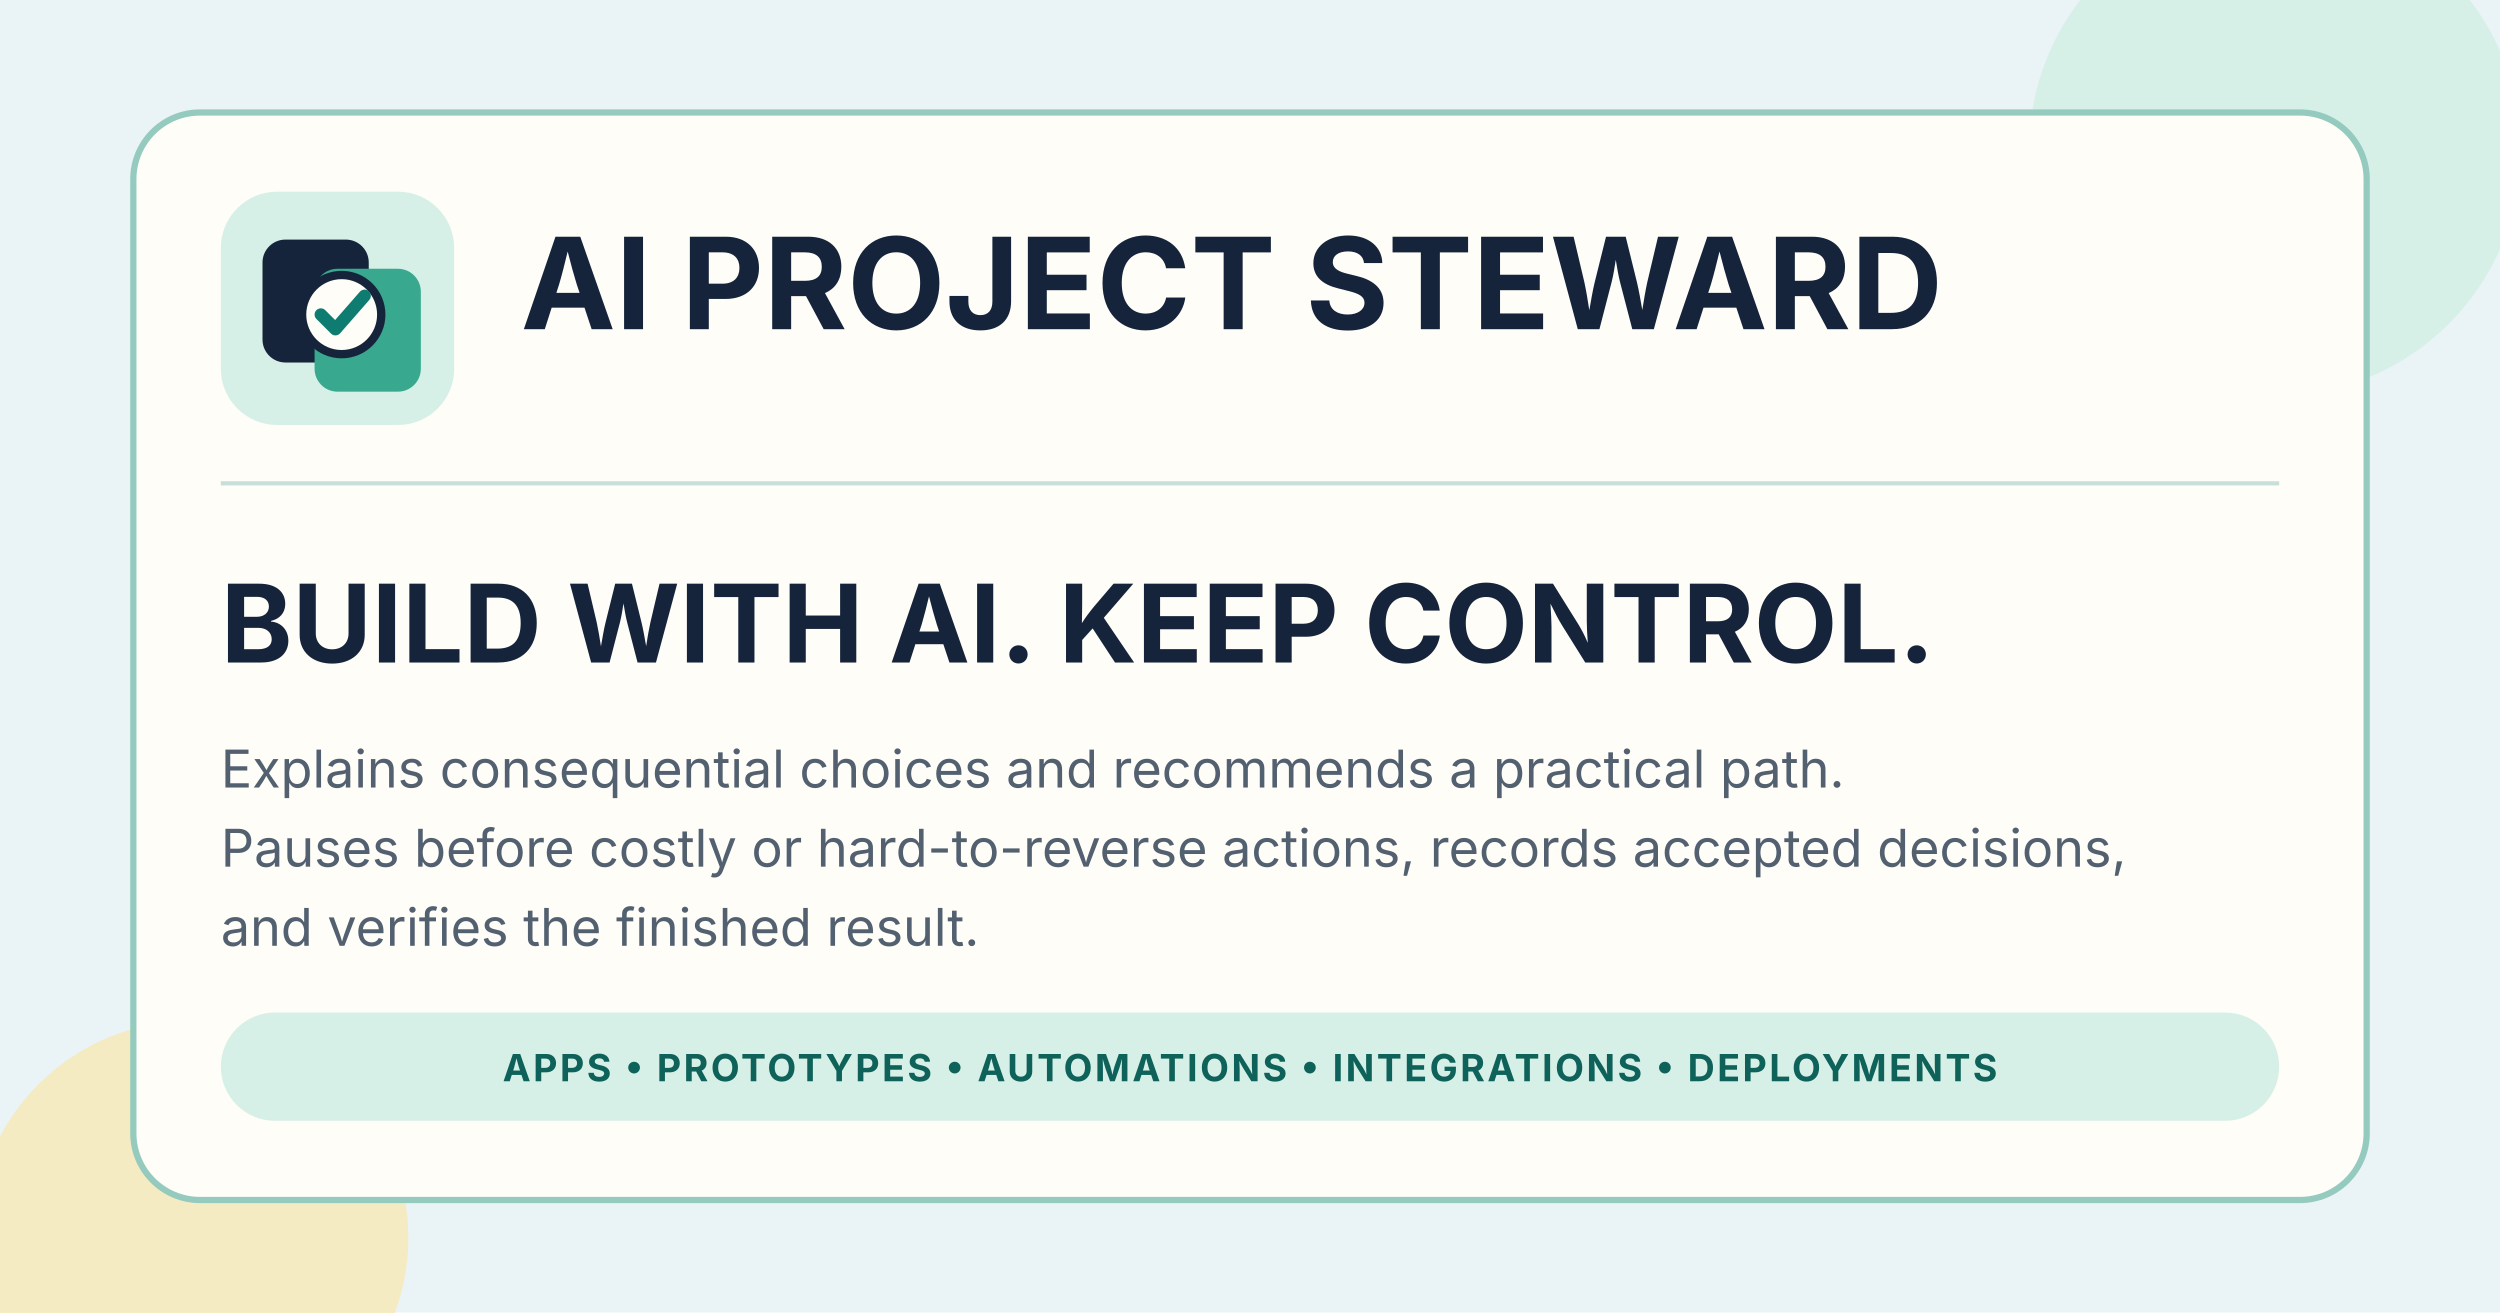
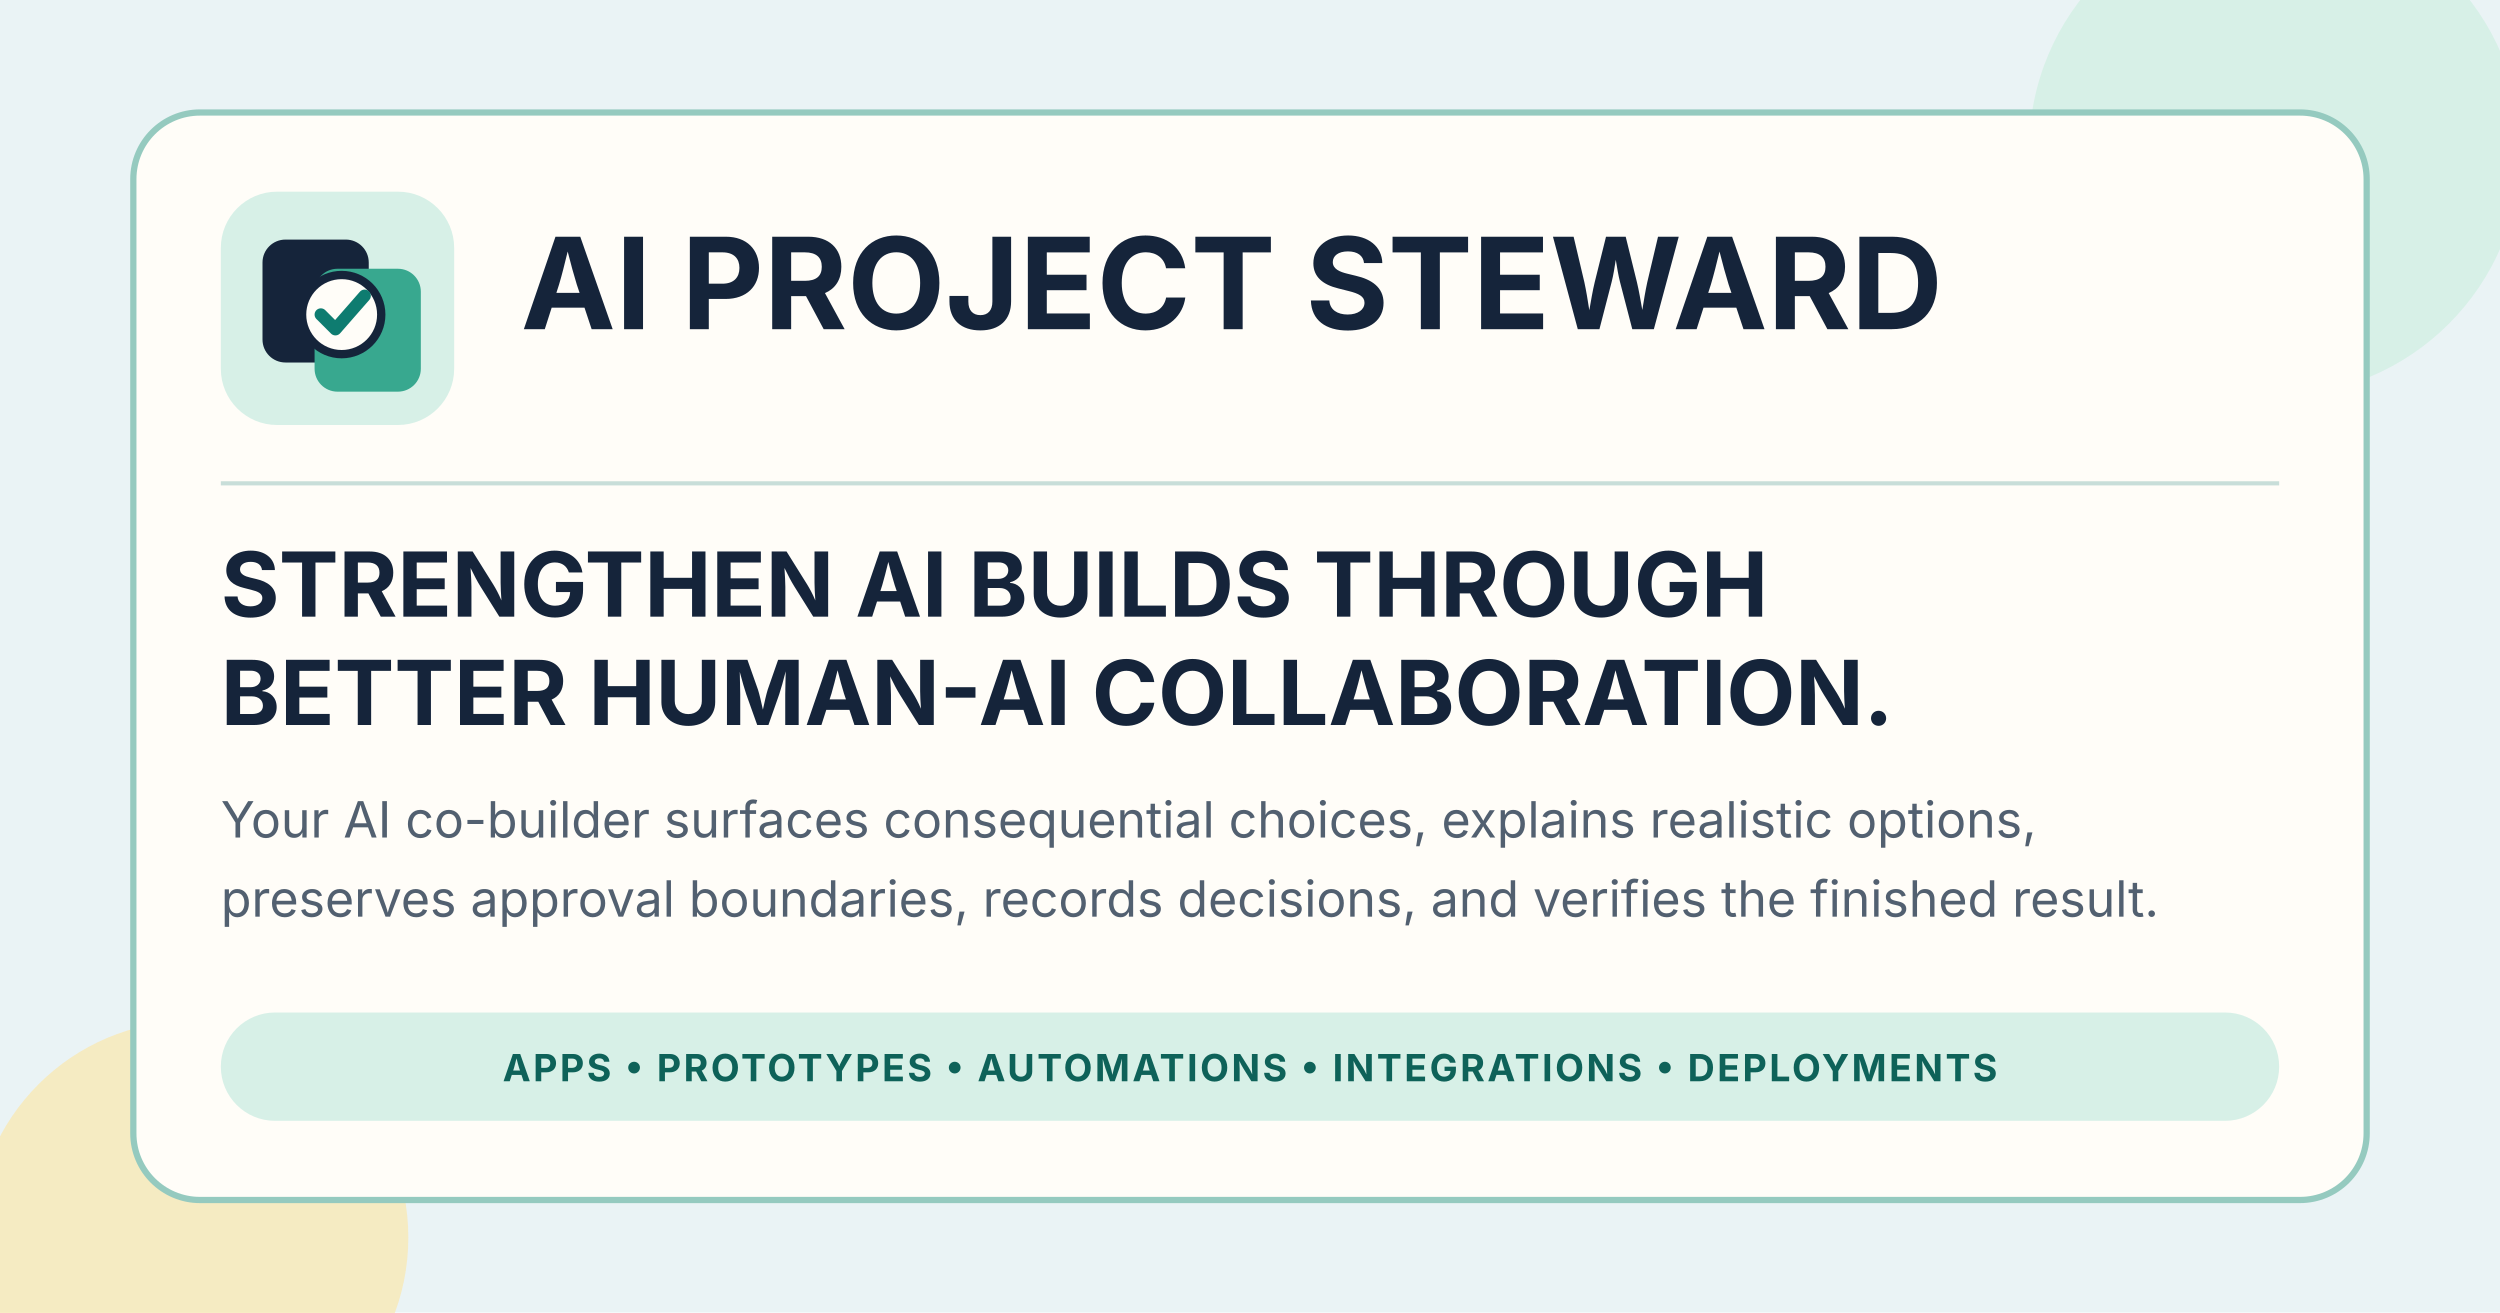
<svg xmlns="http://www.w3.org/2000/svg" width="1200" height="630" viewBox="0 0 1200 630" role="img" aria-labelledby="title desc">
  <rect width="1200" height="630" fill="#EAF3F5" />
  <circle cx="1092" cy="72" r="118" fill="#D7F0E7" />
  <circle cx="92" cy="594" r="104" fill="#FAE7AF" opacity="0.72" />
  <rect x="64" y="54" width="1072" height="522" rx="32" fill="#FFFDF8" stroke="#95CABF" stroke-width="3" />
  <g transform="translate(106 92)">
    <rect width="112" height="112" rx="27" fill="#D7F0E7" />
    <rect x="20" y="23" width="51" height="59" rx="11" fill="#15243A" />
    <rect x="45" y="37" width="51" height="59" rx="11" fill="#38A88F" />
    <circle cx="58" cy="59" r="19" fill="#FFFDF8" stroke="#15243A" stroke-width="4" />
    <path d="M48 59l7 7 14-16" fill="none" stroke="#0E7C70" stroke-width="6" stroke-linecap="round" stroke-linejoin="round" />
  </g>
  <text x="250" y="158" fill="#15243A" font-family="Inter, Arial, sans-serif" font-size="61" font-weight="750">AI PROJECT STEWARD</text>
  <line x1="106" y1="232" x2="1094" y2="232" stroke="#C8DED9" stroke-width="2" />
-   <text x="106" y="318" fill="#15243A" font-family="Inter, Arial, sans-serif" font-size="52" font-weight="750">BUILD WITH AI. KEEP CONTROL.</text>
-   <text x="106" y="378" fill="#526070" font-family="Inter, Arial, sans-serif" font-size="25">Explains consequential choices and recommends a practical path.</text>
-   <text x="106" y="416" fill="#526070" font-family="Inter, Arial, sans-serif" font-size="25">Pauses before costly or hard-to-reverse actions, records accepted decisions,</text>
-   <text x="106" y="454" fill="#526070" font-family="Inter, Arial, sans-serif" font-size="25">and verifies the finished result.</text>
+   <text x="106" y="296" fill="#15243A" font-family="Inter, Arial, sans-serif" font-size="43" font-weight="750">STRENGTHEN AI BUILDS THROUGH</text>
+   <text x="106" y="348" fill="#15243A" font-family="Inter, Arial, sans-serif" font-size="43" font-weight="750">BETTER HUMAN-AI COLLABORATION.</text>
+   <text x="106" y="402" fill="#526070" font-family="Inter, Arial, sans-serif" font-size="24">Your AI co-builder surfaces consequential choices, explains realistic options,</text>
+   <text x="106" y="440" fill="#526070" font-family="Inter, Arial, sans-serif" font-size="24">preserves approval boundaries, records decisions, and verifies the finished result.</text>
  <rect x="106" y="486" width="988" height="52" rx="26" fill="#D7F0E7" />
  <text x="600" y="519" fill="#0E6259" font-family="Inter, Arial, sans-serif" font-size="18" font-weight="700" text-anchor="middle" letter-spacing="1.2">APPS  •  PROTOTYPES  •  AUTOMATIONS  •  INTEGRATIONS  •  DEPLOYMENTS</text>
</svg>
